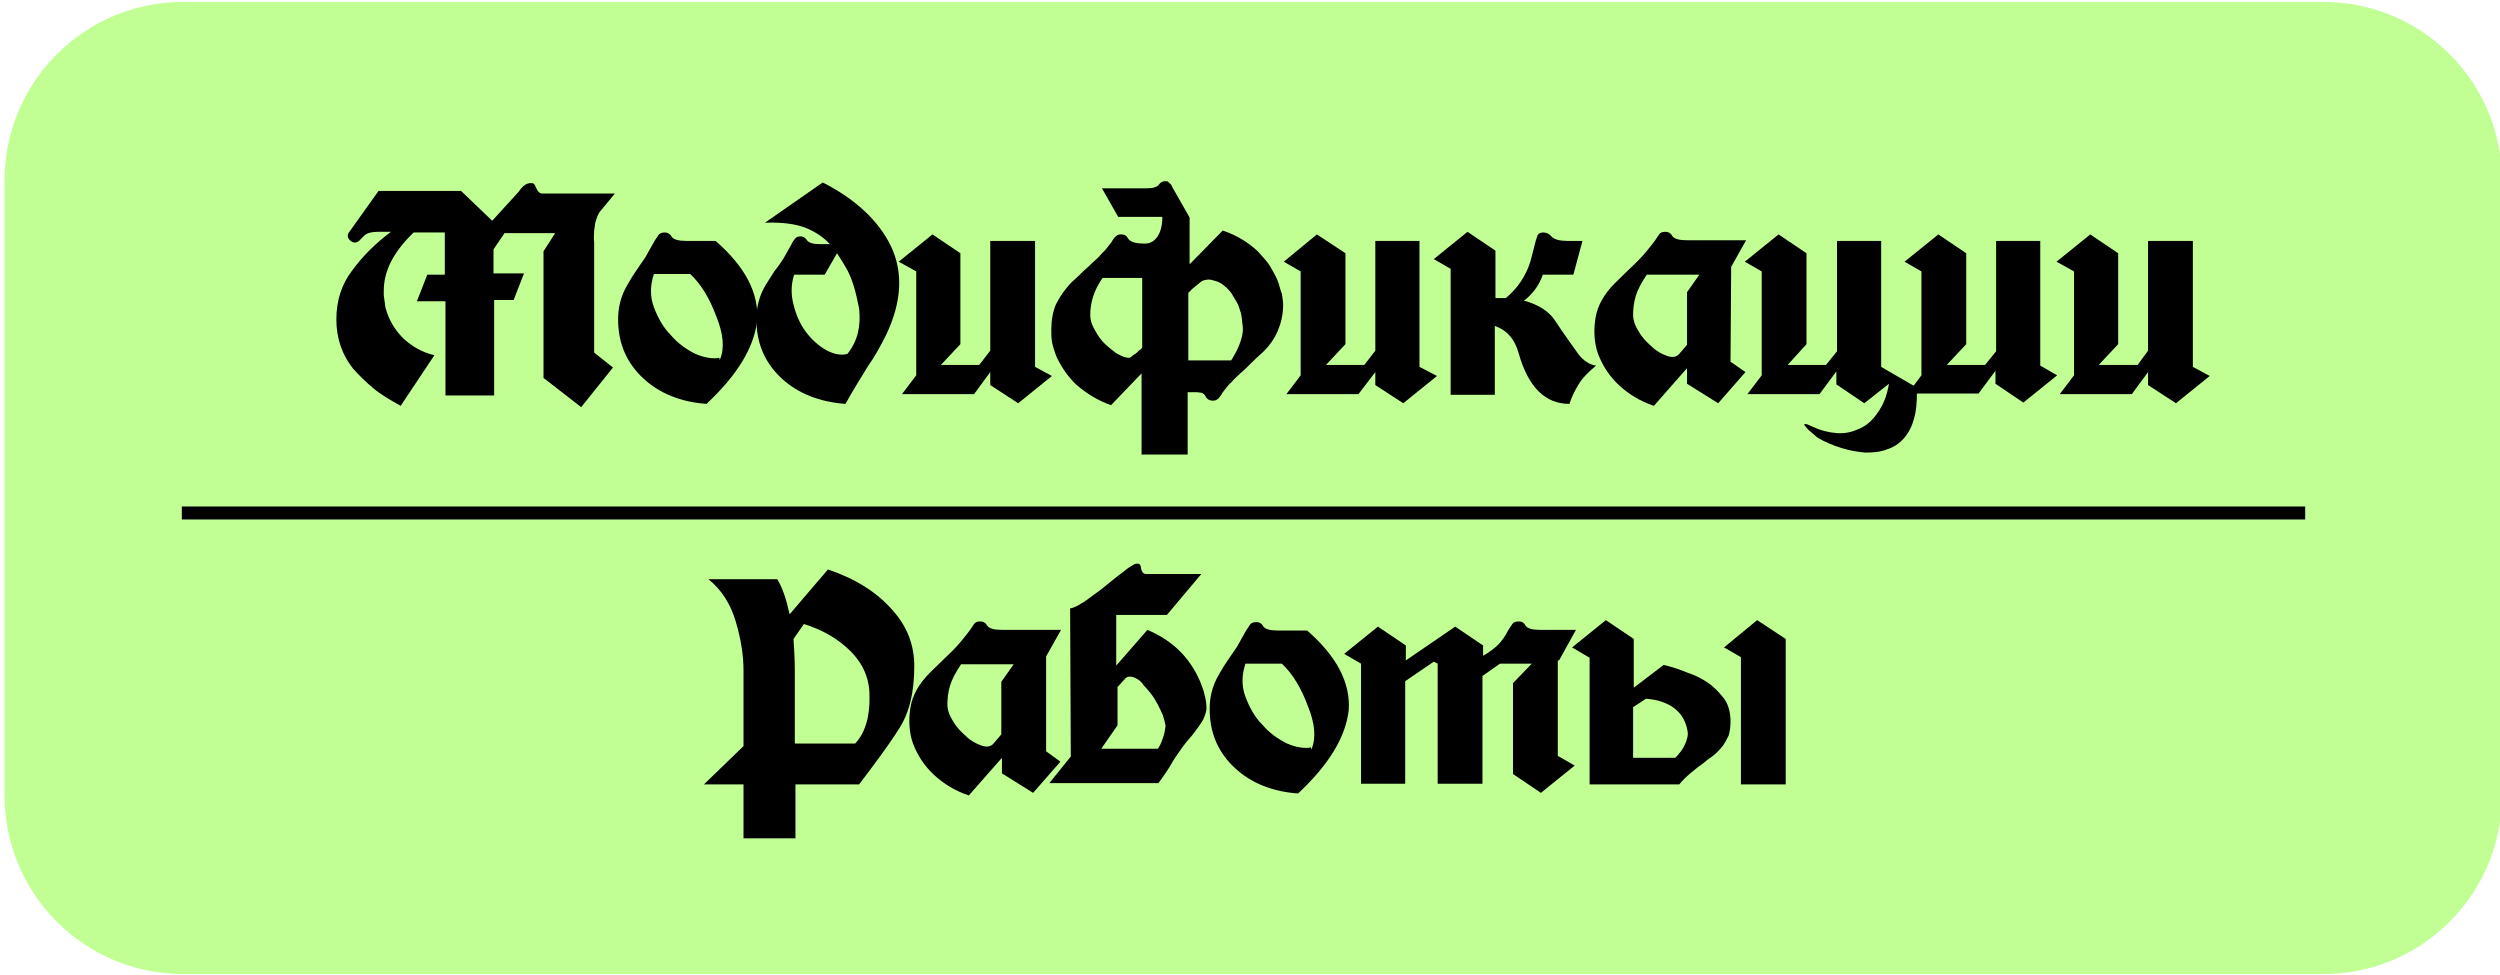
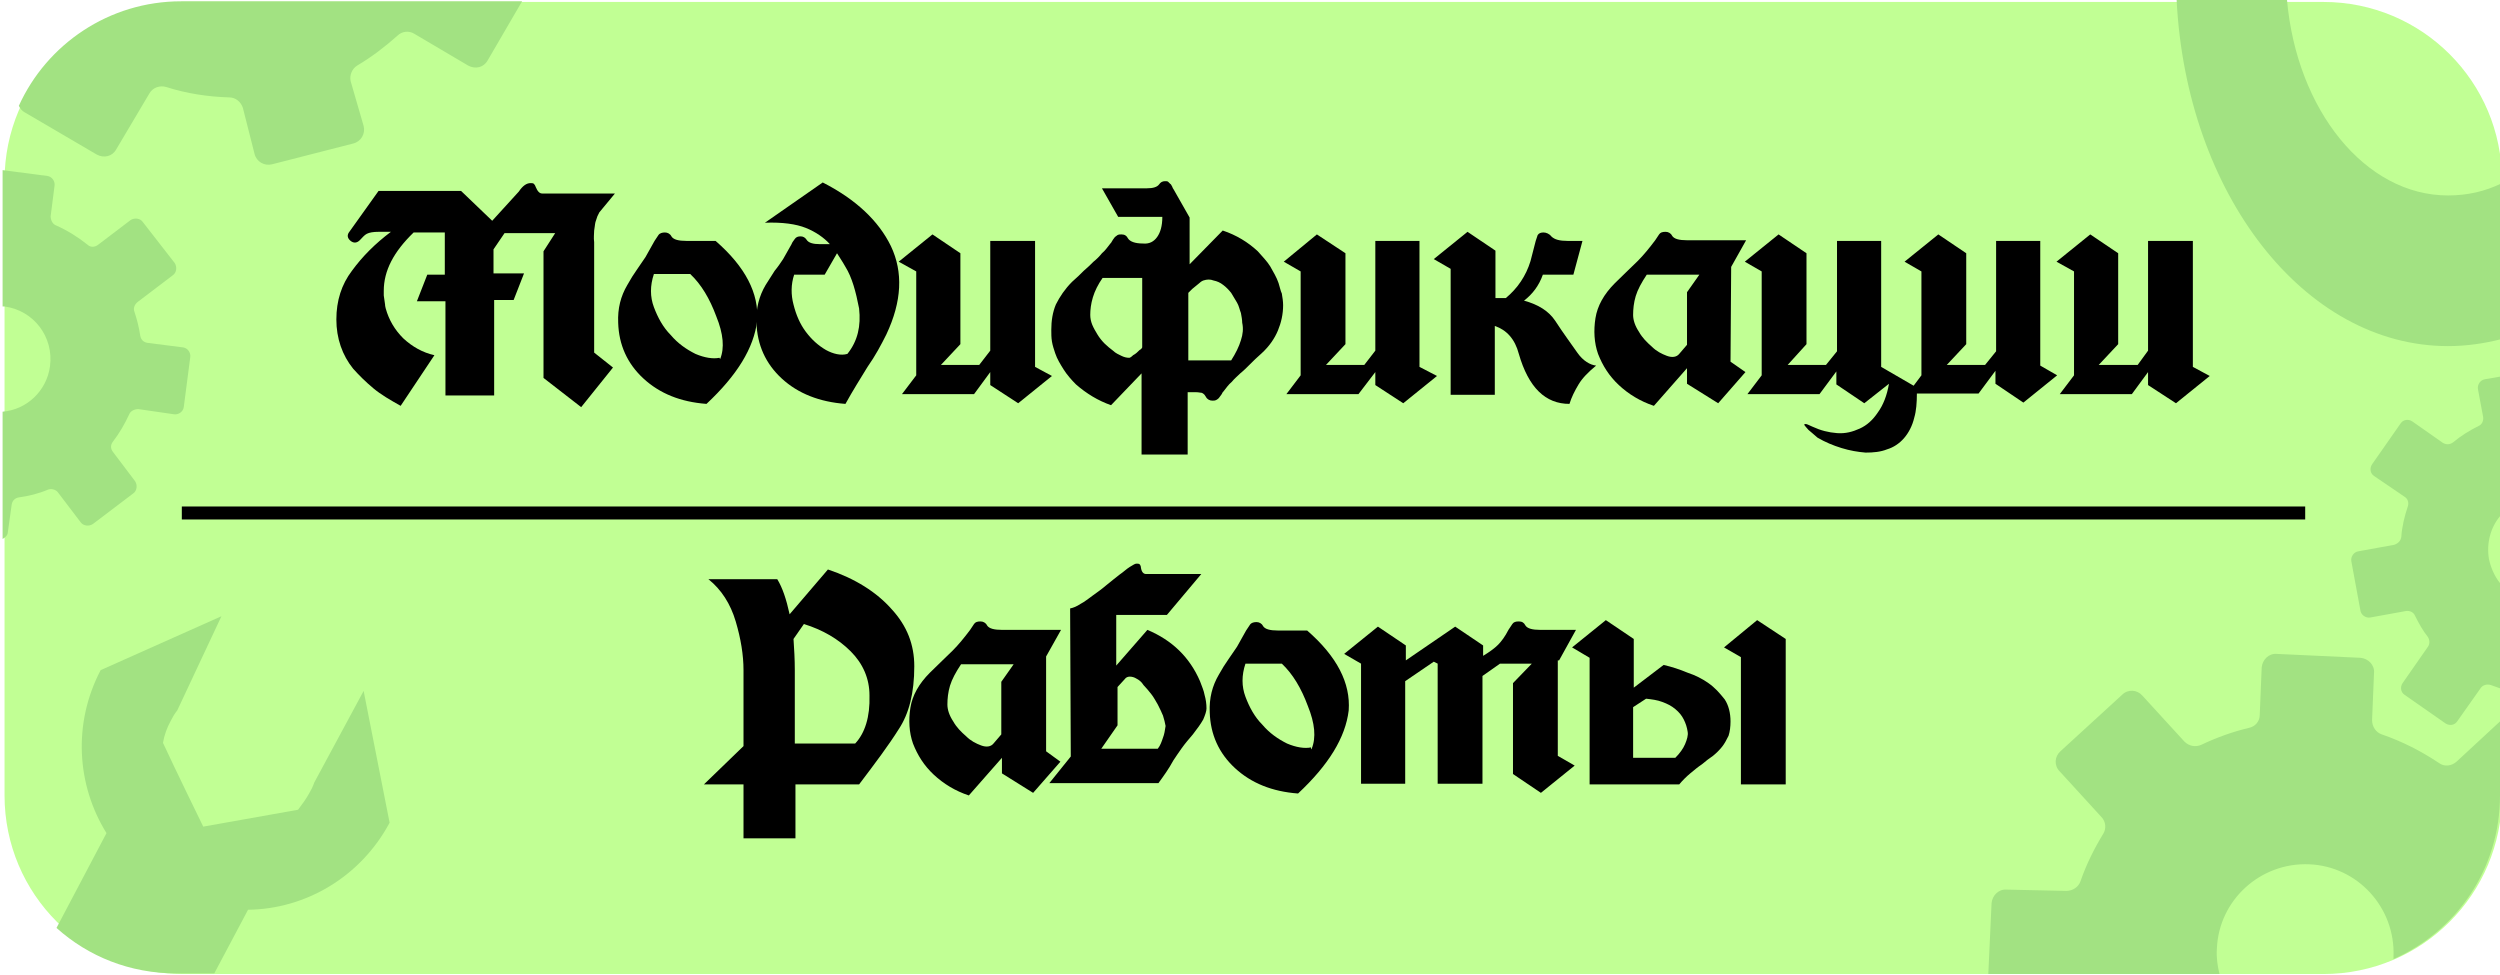
<svg xmlns="http://www.w3.org/2000/svg" version="1.1" id="Слой_1" x="0px" y="0px" viewBox="0 0 385 150" style="enable-background:new 0 0 385 150;" xml:space="preserve">
  <style type="text/css">
	.st0{fill:#C1FF94;}
+ 	.st1{fill:#A2E282;}
</style>
  <g>
    <path class="st0" d="M357.8,150H28.2C13,150,0.7,137.7,0.7,122.5V27.8C0.7,12.6,13,0.3,28.2,0.3h329.6c15.2,0,27.5,12.3,27.5,27.5   v94.7C385.3,137.7,373,150,357.8,150z" />
  </g>
  <g>
-     <path d="M91.5,35.5c0.1-0.5,0.1-0.9,0.2-1.3c0.1-0.3,0.2-0.6,0.3-0.9c0.1-0.2,0.2-0.4,0.3-0.6l2.4-2.9H83.5c-0.4,0-0.7-0.3-1-1   c-0.1-0.3-0.2-0.4-0.3-0.5c-0.1-0.1-0.3-0.1-0.5-0.1c-0.6,0-1.2,0.4-1.8,1.3L75.8,34l-4.8-4.6H58.3l-4.5,6.3   c-0.4,0.5-0.3,1,0.2,1.4c0.5,0.4,1,0.3,1.4-0.1c0.4-0.4,0.7-0.8,1.1-1c0.4-0.2,1-0.3,1.8-0.3h1.9c-2.4,1.8-4.4,3.8-6,6   c-1.6,2.1-2.4,4.6-2.4,7.5c0,2.9,0.9,5.5,2.6,7.6c0.9,1,1.9,2,3.1,3s2.6,1.8,4.2,2.7l5.2-7.8c-1.8-0.4-3.4-1.3-4.8-2.6   c-1.3-1.3-2.2-2.8-2.7-4.6c0-0.1-0.1-0.3-0.1-0.6c0-0.2-0.1-0.5-0.1-0.7c0-0.2-0.1-0.5-0.1-0.7c0-0.2,0-0.5,0-0.7   c0-3.1,1.5-6,4.6-9h4.8l0,6.5h-2.7l-1.6,4.1h4.4v14.5h7.5V46.2h3l1.6-4.1h-4.7v-3.7l1.7-2.5h7.8l-1.8,2.8v19.5l5.8,4.5l4.9-6.1   l-2.9-2.3v-17C91.4,36.6,91.5,36,91.5,35.5z" />
-     <path d="M110.2,37.1h-4.5c-1.2,0-2-0.2-2.3-0.7c-0.2-0.4-0.6-0.6-1-0.6s-0.8,0.1-1,0.4c-0.2,0.3-0.4,0.6-0.6,0.9l0,0l-1.4,2.5   c-0.4,0.6-0.9,1.3-1.3,1.9c-0.5,0.7-1,1.5-1.5,2.4c-1,1.7-1.5,3.6-1.4,5.8c0.1,3.4,1.4,6.3,3.9,8.6c2.5,2.3,5.7,3.6,9.7,3.9   c4.7-4.4,7.3-8.6,7.8-12.8C116.9,45.2,114.8,41.1,110.2,37.1z M110.9,55.3l-0.1,0.1l0-0.3c-1,0.2-2.3,0-3.7-0.6   c-1.4-0.7-2.7-1.6-3.8-2.9c-1.2-1.2-2-2.7-2.6-4.3c-0.6-1.6-0.6-3.3,0-5.1h5.6c1.7,1.6,3,3.8,4,6.5   C111.4,51.4,111.6,53.6,110.9,55.3z" />
-     <path d="M126.7,28.1l-8.9,6.2c2.7-0.1,4.8,0.2,6.3,0.8c1.5,0.6,2.8,1.5,3.7,2.5h-1.5c-1.1,0-1.8-0.2-2.1-0.7   c-0.2-0.3-0.5-0.5-0.9-0.5c-0.4,0-0.7,0.1-0.9,0.4c-0.2,0.3-0.4,0.5-0.5,0.8l-1.3,2.3c-0.4,0.6-0.8,1.2-1.3,1.8   c-0.4,0.6-0.9,1.4-1.4,2.2c-1,1.7-1.5,3.6-1.4,5.8c0.1,3.4,1.4,6.3,3.9,8.6c2.5,2.3,5.8,3.6,9.8,3.9c1.1-2,2.3-3.9,3.4-5.7   c1.2-1.7,2.1-3.4,2.9-5c2.4-5.1,2.6-9.6,0.7-13.6C135.3,34,131.8,30.7,126.7,28.1z M130.5,54.5c-1,0.3-2.2,0-3.3-0.6   c-1.2-0.7-2.2-1.6-3.1-2.8c-0.9-1.2-1.5-2.6-1.9-4.2c-0.4-1.5-0.4-3.1,0.1-4.6h4.7l1.9-3.3c0.3,0.5,0.8,1.2,1.3,2.1   c1,1.6,1.6,3.8,2.1,6.4C132.6,50.2,132.1,52.5,130.5,54.5z" />
+     <path d="M91.5,35.5c0.1-0.5,0.1-0.9,0.2-1.3c0.1-0.3,0.2-0.6,0.3-0.9c0.1-0.2,0.2-0.4,0.3-0.6l2.4-2.9H83.5c-0.4,0-0.7-0.3-1-1   c-0.1-0.3-0.2-0.4-0.3-0.5c-0.1-0.1-0.3-0.1-0.5-0.1c-0.6,0-1.2,0.4-1.8,1.3L75.8,34L71,29.4H58.3l-4.5,6.3c-0.4,0.5-0.3,1,0.2,1.4   s1,0.3,1.4-0.1c0.4-0.4,0.7-0.8,1.1-1c0.4-0.2,1-0.3,1.8-0.3h1.9c-2.4,1.8-4.4,3.8-6,6c-1.6,2.1-2.4,4.6-2.4,7.5s0.9,5.5,2.6,7.6   c0.9,1,1.9,2,3.1,3s2.6,1.8,4.2,2.7l5.2-7.8c-1.8-0.4-3.4-1.3-4.8-2.6c-1.3-1.3-2.2-2.8-2.7-4.6c0-0.1-0.1-0.3-0.1-0.6   c0-0.2-0.1-0.5-0.1-0.7s-0.1-0.5-0.1-0.7s0-0.5,0-0.7c0-3.1,1.5-6,4.6-9h4.8v6.5h-2.7l-1.6,4.1h4.4v14.5h7.5V46.2h3l1.6-4.1H76   v-3.7l1.7-2.5h7.8l-1.8,2.8v19.5l5.8,4.5l4.9-6.1l-2.9-2.3v-17C91.4,36.6,91.5,36,91.5,35.5z" />
+     <path d="M110.2,37.1h-4.5c-1.2,0-2-0.2-2.3-0.7c-0.2-0.4-0.6-0.6-1-0.6s-0.8,0.1-1,0.4c-0.2,0.3-0.4,0.6-0.6,0.9l0,0l-1.4,2.5   c-0.4,0.6-0.9,1.3-1.3,1.9c-0.5,0.7-1,1.5-1.5,2.4c-1,1.7-1.5,3.6-1.4,5.8c0.1,3.4,1.4,6.3,3.9,8.6s5.7,3.6,9.7,3.9   c4.7-4.4,7.3-8.6,7.8-12.8C116.9,45.2,114.8,41.1,110.2,37.1z M110.9,55.3L110.9,55.3l-0.1-0.2c-1,0.2-2.3,0-3.7-0.6   c-1.4-0.7-2.7-1.6-3.8-2.9c-1.2-1.2-2-2.7-2.6-4.3s-0.6-3.3,0-5.1h5.6c1.7,1.6,3,3.8,4,6.5C111.4,51.4,111.6,53.6,110.9,55.3z" />
+     <path d="M126.7,28.1l-8.9,6.2c2.7-0.1,4.8,0.2,6.3,0.8s2.8,1.5,3.7,2.5h-1.5c-1.1,0-1.8-0.2-2.1-0.7c-0.2-0.3-0.5-0.5-0.9-0.5   s-0.7,0.1-0.9,0.4c-0.2,0.3-0.4,0.5-0.5,0.8l-1.3,2.3c-0.4,0.6-0.8,1.2-1.3,1.8c-0.4,0.6-0.9,1.4-1.4,2.2c-1,1.7-1.5,3.6-1.4,5.8   c0.1,3.4,1.4,6.3,3.9,8.6s5.8,3.6,9.8,3.9c1.1-2,2.3-3.9,3.4-5.7c1.2-1.7,2.1-3.4,2.9-5c2.4-5.1,2.6-9.6,0.7-13.6   C135.3,34,131.8,30.7,126.7,28.1z M130.5,54.5c-1,0.3-2.2,0-3.3-0.6c-1.2-0.7-2.2-1.6-3.1-2.8s-1.5-2.6-1.9-4.2   c-0.4-1.5-0.4-3.1,0.1-4.6h4.7l1.9-3.3c0.3,0.5,0.8,1.2,1.3,2.1c1,1.6,1.6,3.8,2.1,6.4C132.6,50.2,132.1,52.5,130.5,54.5z" />
    <polygon points="159.4,37.1 152.5,37.1 152.5,54 150.8,56.2 144.9,56.2 147.9,53 147.9,39 143.6,36.1 138.4,40.3 141.1,41.8    141.1,57.8 138.9,60.7 150,60.7 152.5,57.3 152.5,59.3 156.8,62.1 162,57.9 159.4,56.5  " />
-     <path d="M196.9,43.6c-0.3-0.9-0.8-1.7-1.3-2.6c-0.5-0.8-1.2-1.5-1.9-2.3c-1.5-1.4-3.3-2.5-5.4-3.2l-5.1,5.2l0-7.2l-2.5-4.4   c-0.1-0.1-0.1-0.2-0.2-0.4c-0.1-0.1-0.1-0.3-0.3-0.4c-0.1-0.1-0.2-0.2-0.3-0.3c-0.1-0.1-0.3-0.1-0.5-0.1c-0.4,0-0.7,0.2-0.9,0.5   c-0.3,0.4-0.9,0.6-1.9,0.6h-6.9l2.5,4.4h6.8c0,1.4-0.3,2.4-0.8,3.1c-0.5,0.7-1.2,1.1-2.2,1c-1.2,0-2-0.3-2.3-0.8   c-0.2-0.4-0.5-0.6-1-0.6c-0.2,0-0.4,0-0.6,0.1c-0.1,0.1-0.3,0.2-0.4,0.3c-0.1,0.1-0.2,0.3-0.3,0.4c-0.1,0.2-0.2,0.3-0.3,0.5   l-0.1,0.1c-0.4,0.5-0.8,1.1-1.3,1.5c-0.4,0.5-0.8,0.9-1.3,1.3c-0.4,0.4-0.9,0.9-1.5,1.4c-0.5,0.5-1.1,1.1-1.8,1.7   c-1.1,1.1-1.9,2.3-2.5,3.5c-0.5,1.2-0.7,2.5-0.7,3.9c0,0.6,0,1.2,0.1,1.8c0.1,0.6,0.3,1.2,0.5,1.8c0.3,0.9,0.8,1.7,1.3,2.5   c0.5,0.8,1.2,1.6,1.9,2.3c1.6,1.4,3.4,2.5,5.4,3.2l4.7-4.9l0,12.5h7.1l0-9.6c0.5,0,1,0,1.3,0c0.4,0,0.7,0.1,0.9,0.1   c0.2,0.1,0.3,0.2,0.4,0.3s0.1,0.2,0.2,0.3c0.2,0.4,0.6,0.6,1,0.6c0.2,0,0.4,0,0.6-0.1c0.2-0.1,0.3-0.2,0.4-0.3   c0.1-0.1,0.2-0.3,0.3-0.4c0.1-0.1,0.2-0.3,0.3-0.5l0.1-0.1c0.4-0.5,0.8-1.1,1.3-1.5c0.4-0.5,0.9-0.9,1.3-1.3c0.5-0.4,1-0.9,1.5-1.4   c0.5-0.5,1.1-1.1,1.8-1.7c1.2-1.1,2-2.3,2.5-3.5c0.5-1.2,0.8-2.5,0.8-3.9c0-0.6-0.1-1.2-0.2-1.8C197.2,44.8,197.1,44.2,196.9,43.6z    M175.5,53.9c-0.3,0.3-0.6,0.6-1,0.8c-0.3,0.3-0.5,0.4-0.6,0.4c-0.4,0-0.8-0.1-1.2-0.3c-0.4-0.2-0.9-0.4-1.3-0.8   c-0.4-0.3-0.9-0.7-1.3-1.1c-0.4-0.4-0.8-0.9-1.1-1.4c-0.3-0.5-0.6-1-0.8-1.5c-0.2-0.5-0.3-1-0.3-1.5c0-0.8,0.1-1.7,0.4-2.7   c0.3-1,0.8-2,1.5-3h6.1l0,10.7C175.8,53.7,175.7,53.8,175.5,53.9z M191.1,52.4c-0.3,1-0.8,2-1.5,3.1h-6.6l0-10.4   c0.2-0.2,0.4-0.4,0.6-0.6c0.4-0.3,0.7-0.6,1.1-0.9c0.3-0.3,0.6-0.4,0.6-0.4c0.6-0.2,1.1-0.2,1.6,0c0.5,0.1,1,0.3,1.5,0.7   c0.4,0.3,0.8,0.7,1.2,1.2c0.3,0.5,0.6,1,0.9,1.5c0.3,0.5,0.4,1.1,0.6,1.6c0.1,0.5,0.2,1.1,0.2,1.5   C191.5,50.6,191.4,51.5,191.1,52.4z" />
+     <path d="M196.9,43.6c-0.3-0.9-0.8-1.7-1.3-2.6c-0.5-0.8-1.2-1.5-1.9-2.3c-1.5-1.4-3.3-2.5-5.4-3.2l-5.1,5.2v-7.2l-2.5-4.4   c-0.1-0.1-0.1-0.2-0.2-0.4c-0.1-0.1-0.1-0.3-0.3-0.4c-0.1-0.1-0.2-0.2-0.3-0.3c-0.1-0.1-0.3-0.1-0.5-0.1c-0.4,0-0.7,0.2-0.9,0.5   c-0.3,0.4-0.9,0.6-1.9,0.6h-6.9l2.5,4.4h6.8c0,1.4-0.3,2.4-0.8,3.1c-0.5,0.7-1.2,1.1-2.2,1c-1.2,0-2-0.3-2.3-0.8   c-0.2-0.4-0.5-0.6-1-0.6c-0.2,0-0.4,0-0.6,0.1c-0.1,0.1-0.3,0.2-0.4,0.3c-0.1,0.1-0.2,0.3-0.3,0.4c-0.1,0.2-0.2,0.3-0.3,0.5   l-0.1,0.1c-0.4,0.5-0.8,1.1-1.3,1.5c-0.4,0.5-0.8,0.9-1.3,1.3c-0.4,0.4-0.9,0.9-1.5,1.4c-0.5,0.5-1.1,1.1-1.8,1.7   c-1.1,1.1-1.9,2.3-2.5,3.5c-0.5,1.2-0.7,2.5-0.7,3.9c0,0.6,0,1.2,0.1,1.8s0.3,1.2,0.5,1.8c0.3,0.9,0.8,1.7,1.3,2.5s1.2,1.6,1.9,2.3   c1.6,1.4,3.4,2.5,5.4,3.2l4.7-4.9V70h7.1v-9.6c0.5,0,1,0,1.3,0c0.4,0,0.7,0.1,0.9,0.1c0.2,0.1,0.3,0.2,0.4,0.3s0.1,0.2,0.2,0.3   c0.2,0.4,0.6,0.6,1,0.6c0.2,0,0.4,0,0.6-0.1c0.2-0.1,0.3-0.2,0.4-0.3c0.1-0.1,0.2-0.3,0.3-0.4c0.1-0.1,0.2-0.3,0.3-0.5l0.1-0.1   c0.4-0.5,0.8-1.1,1.3-1.5c0.4-0.5,0.9-0.9,1.3-1.3c0.5-0.4,1-0.9,1.5-1.4s1.1-1.1,1.8-1.7c1.2-1.1,2-2.3,2.5-3.5s0.8-2.5,0.8-3.9   c0-0.6-0.1-1.2-0.2-1.8C197.2,44.8,197.1,44.2,196.9,43.6z M175.5,53.9c-0.3,0.3-0.6,0.6-1,0.8c-0.3,0.3-0.5,0.4-0.6,0.4   c-0.4,0-0.8-0.1-1.2-0.3s-0.9-0.4-1.3-0.8c-0.4-0.3-0.9-0.7-1.3-1.1c-0.4-0.4-0.8-0.9-1.1-1.4s-0.6-1-0.8-1.5s-0.3-1-0.3-1.5   c0-0.8,0.1-1.7,0.4-2.7c0.3-1,0.8-2,1.5-3h6.1v10.7C175.8,53.7,175.7,53.8,175.5,53.9z M191.1,52.4c-0.3,1-0.8,2-1.5,3.1H183V45.1   c0.2-0.2,0.4-0.4,0.6-0.6c0.4-0.3,0.7-0.6,1.1-0.9c0.3-0.3,0.6-0.4,0.6-0.4c0.6-0.2,1.1-0.2,1.6,0c0.5,0.1,1,0.3,1.5,0.7   c0.4,0.3,0.8,0.7,1.2,1.2c0.3,0.5,0.6,1,0.9,1.5c0.3,0.5,0.4,1.1,0.6,1.6c0.1,0.5,0.2,1.1,0.2,1.5   C191.5,50.6,191.4,51.5,191.1,52.4z" />
    <polygon points="218.6,37.1 211.8,37.1 211.8,54 210.1,56.2 204.2,56.2 207.2,53 207.2,39 202.8,36.1 197.7,40.3 200.3,41.8    200.3,57.8 198.1,60.7 209.2,60.7 211.8,57.3 211.8,59.3 216.1,62.1 221.3,57.9 218.6,56.5  " />
-     <path d="M242.9,54.3c-0.9-1.3-2.1-2.9-3.4-4.9c-1-1.5-2.6-2.5-4.8-3.1c1.3-1,2.3-2.3,2.9-4h4.7l1.4-5.2h-2.3c-1.2,0-2-0.2-2.5-0.7   c-0.3-0.4-0.8-0.6-1.2-0.6c-0.4,0-0.7,0.1-0.9,0.4c-0.1,0.3-0.2,0.6-0.3,0.9l-0.8,3.1c-0.7,2.3-2,4.2-3.8,5.7c-0.3,0-0.9,0-1.6,0   v-7.3l-4.3-2.9l-5.2,4.2l2.6,1.5v19.4h6.8V50.2c1.8,0.6,3.1,2,3.7,4.3c1.5,5.2,4.1,7.7,7.8,7.7c0.3-1,0.8-2,1.4-3   c0.6-1,1.5-1.9,2.7-2.9C244.9,56.2,243.8,55.6,242.9,54.3z" />
-     <path d="M266.6,41.1l2.3-4.1h-9.1c-1.2,0-2-0.2-2.3-0.7c-0.2-0.4-0.6-0.6-1-0.6c-0.5,0-0.8,0.1-1,0.4c-0.2,0.3-0.4,0.6-0.6,0.9   c-0.9,1.2-1.8,2.3-2.7,3.2c-0.9,0.9-2.1,2-3.5,3.4c-1.7,1.7-2.7,3.5-3,5.4c-0.3,1.9-0.2,3.8,0.4,5.5c0.7,1.8,1.7,3.4,3.2,4.8   c1.5,1.4,3.3,2.5,5.4,3.2l5.1-5.8v2.4l4.8,3l4.2-4.8l-2.3-1.6L266.6,41.1z M259.8,45l0,8.1l-1.2,1.4c-0.4,0.5-1.1,0.6-1.9,0.3   c-0.8-0.3-1.6-0.7-2.3-1.4c-0.8-0.7-1.5-1.4-2-2.3c-0.6-0.9-0.9-1.8-0.9-2.6c0-0.9,0.1-1.9,0.4-2.9c0.3-1,0.9-2.1,1.7-3.3h8.1   L259.8,45z" />
-     <path d="M314.2,37.1h-6.8v17l-1.7,2.1h-5.9l3-3.2V39l-4.3-2.9l-5.2,4.2l2.6,1.5v16l-1.2,1.6l-5-2.9V37.1h-6.8v17l-1.7,2.1h-5.9   l2.9-3.2V39l-4.3-2.9l-5.2,4.2l2.6,1.5v16l-2.2,2.9h11.1l2.6-3.5v2l4.3,2.9l3.8-3c-0.3,1.8-0.9,3.3-1.7,4.4c-0.8,1.2-1.7,2-2.8,2.5   c-1.1,0.5-2.2,0.8-3.5,0.7c-1.3-0.1-2.5-0.4-3.8-1c-0.5-0.2-0.8-0.4-1-0.4c-0.2,0-0.3,0-0.2,0.2c0.1,0.1,0.3,0.4,0.6,0.7   c0.4,0.3,0.9,0.8,1.4,1.2c1.2,0.7,2.4,1.2,3.7,1.6c1.3,0.4,2.5,0.6,3.7,0.7c1.2,0,2.3-0.1,3.3-0.5c1-0.3,1.9-0.9,2.6-1.7   c0.7-0.8,1.3-1.9,1.6-3.2c0.3-1,0.4-2.3,0.4-3.7h9.5l2.6-3.5v2l4.3,2.9l5.2-4.2l-2.6-1.5V37.1z" />
+     <path d="M242.9,54.3c-0.9-1.3-2.1-2.9-3.4-4.9c-1-1.5-2.6-2.5-4.8-3.1c1.3-1,2.3-2.3,2.9-4h4.7l1.4-5.2h-2.3c-1.2,0-2-0.2-2.5-0.7   c-0.3-0.4-0.8-0.6-1.2-0.6s-0.7,0.1-0.9,0.4c-0.1,0.3-0.2,0.6-0.3,0.9l-0.8,3.1c-0.7,2.3-2,4.2-3.8,5.7c-0.3,0-0.9,0-1.6,0v-7.3   l-4.3-2.9l-5.2,4.2l2.6,1.5v19.4h6.8V50.2c1.8,0.6,3.1,2,3.7,4.3c1.5,5.2,4.1,7.7,7.8,7.7c0.3-1,0.8-2,1.4-3c0.6-1,1.5-1.9,2.7-2.9   C244.9,56.2,243.8,55.6,242.9,54.3z" />
+     <path d="M266.6,41.1l2.3-4.1h-9.1c-1.2,0-2-0.2-2.3-0.7c-0.2-0.4-0.6-0.6-1-0.6c-0.5,0-0.8,0.1-1,0.4c-0.2,0.3-0.4,0.6-0.6,0.9   c-0.9,1.2-1.8,2.3-2.7,3.2s-2.1,2-3.5,3.4c-1.7,1.7-2.7,3.5-3,5.4s-0.2,3.8,0.4,5.5c0.7,1.8,1.7,3.4,3.2,4.8   c1.5,1.4,3.3,2.5,5.4,3.2l5.1-5.8v2.4l4.8,3l4.2-4.8l-2.3-1.6L266.6,41.1z M259.8,45v8.1l-1.2,1.4c-0.4,0.5-1.1,0.6-1.9,0.3   c-0.8-0.3-1.6-0.7-2.3-1.4c-0.8-0.7-1.5-1.4-2-2.3c-0.6-0.9-0.9-1.8-0.9-2.6c0-0.9,0.1-1.9,0.4-2.9c0.3-1,0.9-2.1,1.7-3.3h8.1   L259.8,45z" />
+     <path d="M314.2,37.1h-6.8v17l-1.7,2.1h-5.9l3-3.2V39l-4.3-2.9l-5.2,4.2l2.6,1.5v16l-1.2,1.6l-5-2.9V37.1h-6.8v17l-1.7,2.1h-5.9   l2.9-3.2V39l-4.3-2.9l-5.2,4.2l2.6,1.5v16l-2.2,2.9h11.1l2.6-3.5v2l4.3,2.9l3.8-3c-0.3,1.8-0.9,3.3-1.7,4.4c-0.8,1.2-1.7,2-2.8,2.5   c-1.1,0.5-2.2,0.8-3.5,0.7c-1.3-0.1-2.5-0.4-3.8-1c-0.5-0.2-0.8-0.4-1-0.4s-0.3,0-0.2,0.2c0.1,0.1,0.3,0.4,0.6,0.7   c0.4,0.3,0.9,0.8,1.4,1.2c1.2,0.7,2.4,1.2,3.7,1.6c1.3,0.4,2.5,0.6,3.7,0.7c1.2,0,2.3-0.1,3.3-0.5c1-0.3,1.9-0.9,2.6-1.7   c0.7-0.8,1.3-1.9,1.6-3.2c0.3-1,0.4-2.3,0.4-3.7h9.5l2.6-3.5v2l4.3,2.9l5.2-4.2l-2.6-1.5V37.1z" />
    <polygon points="337.7,56.5 337.7,37.1 330.8,37.1 330.8,54 329.2,56.2 323.2,56.2 326.2,53 326.2,39 321.9,36.1 316.7,40.3    319.4,41.8 319.4,57.8 317.2,60.7 328.3,60.7 330.8,57.3 330.8,59.3 335.1,62.1 340.3,57.9  " />
  </g>
  <g>
    <path d="M137.3,93.8c-2.3-2.6-5.6-4.7-9.8-6.1l-5.9,6.9c-0.5-2.3-1.1-4.1-1.9-5.4h-10.6c2,1.6,3.4,3.8,4.2,6.5s1.2,5.2,1.2,7.5   v11.7l-6.1,5.9h6.1v8.3h8v-8.3h9.8c2.5-3.3,4.6-6.1,6.1-8.5c1.6-2.4,2.4-5.6,2.4-9.7C140.8,99.3,139.7,96.4,137.3,93.8z    M131.7,114.5h-9.3v-11.3c0-1.7-0.1-3.3-0.2-4.8l1.6-2.3c2.9,0.9,5.3,2.3,7.2,4.2c1.9,1.9,2.9,4.2,2.9,6.8   C134,110.4,133.2,112.9,131.7,114.5z" />
-     <path d="M161.1,115.7l0-14.6l2.3-4.1h-9.1c-1.2,0-2-0.2-2.3-0.7c-0.2-0.4-0.6-0.6-1-0.6c-0.5,0-0.8,0.1-1,0.4   c-0.2,0.3-0.4,0.6-0.6,0.9c-0.9,1.2-1.8,2.3-2.7,3.2c-0.9,0.9-2.1,2-3.5,3.4c-1.7,1.7-2.7,3.5-3,5.4c-0.3,1.9-0.2,3.8,0.4,5.5   c0.7,1.8,1.7,3.4,3.2,4.8c1.5,1.4,3.3,2.5,5.4,3.2l5.1-5.8v2.4l4.8,3l4.2-4.8L161.1,115.7z M154.2,105l0,8.1l-1.2,1.4   c-0.4,0.5-1.1,0.6-1.9,0.3c-0.8-0.3-1.6-0.7-2.3-1.4c-0.8-0.7-1.5-1.4-2-2.3c-0.6-0.9-0.9-1.8-0.9-2.6c0-0.9,0.1-1.9,0.4-2.9   c0.3-1,0.9-2.1,1.7-3.3h8.1L154.2,105z" />
-     <path d="M184.8,104.9c-1.6-3.7-4.3-6.3-8.1-7.9l-4.8,5.5v-7.8h7.8l5.3-6.3h-8.5c-0.4,0-0.7-0.3-0.8-1c0-0.2-0.1-0.4-0.2-0.5   c-0.1-0.1-0.3-0.1-0.5-0.1c-0.2,0-0.5,0.2-1,0.5c-0.5,0.3-1,0.8-1.6,1.2c-0.6,0.5-1.3,1-2,1.6c-0.7,0.6-1.4,1.1-2.1,1.6   c-0.7,0.5-1.3,1-1.9,1.3c-0.6,0.4-1.1,0.6-1.6,0.7l0.1,22.8l-3.3,4.1h16.8c0.8-1.1,1.6-2.2,2.3-3.5c0.4-0.6,0.8-1.2,1.3-1.9   c0.5-0.7,1.1-1.4,1.7-2.1c0.7-0.9,1.2-1.6,1.6-2.3c0.3-0.7,0.5-1.3,0.5-1.7c0-0.7-0.1-1.4-0.3-2.1   C185.4,106.4,185.1,105.7,184.8,104.9z M179.1,113.6c-0.2,0.6-0.4,1.2-0.8,1.7h-8.7l2.5-3.6l0-5.9l1.1-1.2c0.2-0.3,0.5-0.4,0.8-0.4   c0.3,0,0.7,0.1,1,0.3c0.4,0.2,0.8,0.5,1.1,1c0.4,0.4,0.8,0.9,1.2,1.4c0.4,0.5,0.7,1.1,1,1.6c0.3,0.6,0.6,1.2,0.8,1.7   c0.2,0.6,0.3,1.1,0.4,1.6C179.4,112.5,179.3,113.1,179.1,113.6z" />
-     <path d="M201.3,97.1h-4.5c-1.2,0-2-0.2-2.3-0.7c-0.2-0.4-0.6-0.6-1-0.6s-0.8,0.1-1,0.4c-0.2,0.3-0.4,0.6-0.6,0.9l0,0l-1.4,2.5   c-0.4,0.6-0.9,1.3-1.3,1.9c-0.5,0.7-1,1.5-1.5,2.4c-1,1.7-1.5,3.6-1.4,5.8c0.1,3.4,1.4,6.3,3.9,8.6c2.5,2.3,5.7,3.6,9.7,3.9   c4.7-4.4,7.3-8.6,7.8-12.8C208,105.2,205.9,101.1,201.3,97.1z M202,115.3l-0.1,0.1l0-0.3c-1,0.2-2.3,0-3.7-0.6   c-1.4-0.7-2.7-1.6-3.8-2.9c-1.2-1.2-2-2.7-2.6-4.3c-0.6-1.6-0.6-3.3,0-5.1h5.6c1.7,1.6,3,3.8,4,6.5   C202.5,111.4,202.7,113.6,202,115.3z" />
-     <path d="M240.1,101.7l2.6-4.7h-5.5c-1.2,0-2-0.2-2.3-0.7c-0.2-0.4-0.5-0.6-1-0.6s-0.8,0.1-1,0.4c-0.2,0.3-0.4,0.6-0.6,0.9   c-0.5,1-1.1,1.8-1.6,2.3c-0.5,0.5-1.3,1.1-2.3,1.7v-1.6l-4.3-2.9l-7.6,5.2v-2.3l-4.3-2.9l-5.2,4.2l2.6,1.5v18.5h6.8v-15.8l4.4-3   l0.6,0.3v18.5h6.9v-16.6l2.7-1.9h4.9l-2.9,3v14l4.3,2.9l5.2-4.2l-2.6-1.5V101.7z" />
+     <path d="M161.1,115.7v-14.6l2.3-4.1h-9.1c-1.2,0-2-0.2-2.3-0.7c-0.2-0.4-0.6-0.6-1-0.6c-0.5,0-0.8,0.1-1,0.4s-0.4,0.6-0.6,0.9   c-0.9,1.2-1.8,2.3-2.7,3.2c-0.9,0.9-2.1,2-3.5,3.4c-1.7,1.7-2.7,3.5-3,5.4s-0.2,3.8,0.4,5.5c0.7,1.8,1.7,3.4,3.2,4.8   s3.3,2.5,5.4,3.2l5.1-5.8v2.4l4.8,3l4.2-4.8L161.1,115.7z M154.2,105v8.1l-1.2,1.4c-0.4,0.5-1.1,0.6-1.9,0.3   c-0.8-0.3-1.6-0.7-2.3-1.4c-0.8-0.7-1.5-1.4-2-2.3c-0.6-0.9-0.9-1.8-0.9-2.6c0-0.9,0.1-1.9,0.4-2.9c0.3-1,0.9-2.1,1.7-3.3h8.1   L154.2,105z" />
+     <path d="M184.8,104.9c-1.6-3.7-4.3-6.3-8.1-7.9l-4.8,5.5v-7.8h7.8l5.3-6.3h-8.5c-0.4,0-0.7-0.3-0.8-1c0-0.2-0.1-0.4-0.2-0.5   c-0.1-0.1-0.3-0.1-0.5-0.1s-0.5,0.2-1,0.5s-1,0.8-1.6,1.2c-0.6,0.5-1.3,1-2,1.6s-1.4,1.1-2.1,1.6c-0.7,0.5-1.3,1-1.9,1.3   c-0.6,0.4-1.1,0.6-1.6,0.7l0.1,22.8l-3.3,4.1h16.8c0.8-1.1,1.6-2.2,2.3-3.5c0.4-0.6,0.8-1.2,1.3-1.9c0.5-0.7,1.1-1.4,1.7-2.1   c0.7-0.9,1.2-1.6,1.6-2.3c0.3-0.7,0.5-1.3,0.5-1.7c0-0.7-0.1-1.4-0.3-2.1C185.4,106.4,185.1,105.7,184.8,104.9z M179.1,113.6   c-0.2,0.6-0.4,1.2-0.8,1.7h-8.7l2.5-3.6v-5.9l1.1-1.2c0.2-0.3,0.5-0.4,0.8-0.4s0.7,0.1,1,0.3c0.4,0.2,0.8,0.5,1.1,1   c0.4,0.4,0.8,0.9,1.2,1.4s0.7,1.1,1,1.6c0.3,0.6,0.6,1.2,0.8,1.7c0.2,0.6,0.3,1.1,0.4,1.6C179.4,112.5,179.3,113.1,179.1,113.6z" />
+     <path d="M201.3,97.1h-4.5c-1.2,0-2-0.2-2.3-0.7c-0.2-0.4-0.6-0.6-1-0.6s-0.8,0.1-1,0.4s-0.4,0.6-0.6,0.9l0,0l-1.4,2.5   c-0.4,0.6-0.9,1.3-1.3,1.9c-0.5,0.7-1,1.5-1.5,2.4c-1,1.7-1.5,3.6-1.4,5.8c0.1,3.4,1.4,6.3,3.9,8.6c2.5,2.3,5.7,3.6,9.7,3.9   c4.7-4.4,7.3-8.6,7.8-12.8C208,105.2,205.9,101.1,201.3,97.1z M202,115.3l-0.1,0.1v-0.3c-1,0.2-2.3,0-3.7-0.6   c-1.4-0.7-2.7-1.6-3.8-2.9c-1.2-1.2-2-2.7-2.6-4.3c-0.6-1.6-0.6-3.3,0-5.1h5.6c1.7,1.6,3,3.8,4,6.5   C202.5,111.4,202.7,113.6,202,115.3z" />
+     <path d="M240.1,101.7l2.6-4.7h-5.5c-1.2,0-2-0.2-2.3-0.7c-0.2-0.4-0.5-0.6-1-0.6s-0.8,0.1-1,0.4s-0.4,0.6-0.6,0.9   c-0.5,1-1.1,1.8-1.6,2.3s-1.3,1.1-2.3,1.7v-1.6l-4.3-2.9l-7.6,5.2v-2.3l-4.3-2.9l-5.2,4.2l2.6,1.5v18.5h6.8v-15.8l4.4-3l0.6,0.3   v18.5h6.9v-16.6l2.7-1.9h4.9l-2.9,3v14l4.3,2.9l5.2-4.2l-2.6-1.5v-14.7H240.1z" />
    <polygon points="270.6,95.5 265.5,99.7 268.1,101.2 268.1,120.8 275,120.8 275,98.4  " />
-     <path d="M263.1,105.2c-1-0.7-2-1.2-3.2-1.6c-1.2-0.5-2.4-0.9-3.7-1.2l-4.6,3.5l0-7.5l-4.3-2.9l-5.2,4.2l2.7,1.6v19.5l13.8,0   c0.5-0.6,1.1-1.2,1.7-1.7c0.6-0.5,1.2-1,1.8-1.4c0.6-0.5,1.1-0.9,1.7-1.3c0.5-0.4,1-0.9,1.4-1.4c0.4-0.5,0.7-1.1,1-1.7   c0.2-0.6,0.3-1.4,0.3-2.2c0-1.3-0.3-2.5-0.9-3.4C264.8,106.7,264.1,105.9,263.1,105.2z M259.5,114.6c-0.3,0.7-0.8,1.4-1.5,2.1h-6.5   v-7.8l2-1.3c0.9,0.1,1.7,0.2,2.5,0.5c0.8,0.3,1.4,0.6,2,1.1c0.6,0.5,1,1,1.3,1.6c0.3,0.6,0.5,1.2,0.6,1.9   C260,113.2,259.8,113.9,259.5,114.6z" />
+     <path d="M263.1,105.2c-1-0.7-2-1.2-3.2-1.6c-1.2-0.5-2.4-0.9-3.7-1.2l-4.6,3.5v-7.5l-4.3-2.9l-5.2,4.2l2.7,1.6v19.5h13.8   c0.5-0.6,1.1-1.2,1.7-1.7s1.2-1,1.8-1.4c0.6-0.5,1.1-0.9,1.7-1.3c0.5-0.4,1-0.9,1.4-1.4s0.7-1.1,1-1.7c0.2-0.6,0.3-1.4,0.3-2.2   c0-1.3-0.3-2.5-0.9-3.4C264.8,106.7,264.1,105.9,263.1,105.2z M259.5,114.6c-0.3,0.7-0.8,1.4-1.5,2.1h-6.5v-7.8l2-1.3   c0.9,0.1,1.7,0.2,2.5,0.5c0.8,0.3,1.4,0.6,2,1.1s1,1,1.3,1.6s0.5,1.2,0.6,1.9C260,113.2,259.8,113.9,259.5,114.6z" />
  </g>
  <rect x="28" y="78" width="327" height="2" />
+   <path class="st1" d="M381.6,59.9l0.8,4.3c0.1,0.6-0.2,1.2-0.7,1.4c-1.4,0.7-2.7,1.5-3.9,2.5c-0.5,0.4-1.1,0.4-1.6,0.1l-4.7-3.3  c-0.6-0.4-1.4-0.3-1.8,0.3l-4.4,6.3c-0.4,0.6-0.3,1.4,0.3,1.8l4.7,3.2c0.5,0.3,0.7,0.9,0.5,1.5c-0.5,1.5-0.9,3.1-1,4.7  c-0.1,0.6-0.5,1-1.1,1.2l-5.5,1c-0.7,0.1-1.2,0.8-1.1,1.5l1.4,7.6c0.1,0.7,0.8,1.2,1.5,1.1l5.5-1c0.6-0.1,1.2,0.2,1.4,0.7  c0.6,1.2,1.2,2.3,2,3.3c0.3,0.5,0.3,1.1,0,1.5l-3.9,5.6c-0.4,0.6-0.3,1.4,0.3,1.8l6.3,4.4c0.6,0.4,1.4,0.3,1.8-0.3l3.6-5.1  c0.3-0.5,1-0.7,1.6-0.5c0.5,0.2,0.9,0.3,1.4,0.5V89.8c-0.8-1-1.4-2.3-1.7-3.7c-0.4-2.4,0.2-4.8,1.7-6.6V58l-2.3,0.4  C382,58.5,381.5,59.2,381.6,59.9z" />
+   <g>
+     <path class="st1" d="M385,122.5v-11.4l-6.7,6.2c-0.8,0.7-1.9,0.8-2.7,0.2c-2.7-1.8-5.6-3.3-8.8-4.4c-0.9-0.3-1.5-1.2-1.5-2.2   l0.3-7.3c0.1-1.2-0.9-2.2-2.1-2.3l-12.9-0.6c-1.2-0.1-2.2,0.9-2.3,2.1l-0.3,7.3c0,1-0.7,1.8-1.7,2c-2.5,0.6-5,1.5-7.3,2.6   c-0.9,0.4-1.9,0.2-2.6-0.5l-6.5-7.1c-0.8-0.9-2.2-1-3.1-0.1l-9.5,8.7c-0.9,0.8-1,2.2-0.1,3.1l6.4,7c0.7,0.7,0.8,1.8,0.3,2.6   c-1.4,2.3-2.6,4.7-3.5,7.3c-0.3,0.9-1.2,1.5-2.2,1.5L309,137c-1.2-0.1-2.2,0.9-2.3,2.1l-0.5,10.9h35.6c-0.3-1.2-0.5-2.6-0.4-3.9   c0.3-7.5,6.7-13.3,14.2-13c7.5,0.3,13.3,6.7,13,14.2c0,0.1,0,0.3,0,0.4C378.3,143.4,385,133.8,385,122.5z" />
+   </g>
+   <g>
+     <path class="st1" d="M2.9,16.3c0.2,0.4,0.5,0.8,0.9,1l11.1,6.5c1.1,0.6,2.4,0.3,3-0.8l5.1-8.6c0.5-0.9,1.6-1.3,2.6-1   c3.1,1,6.4,1.5,9.7,1.6c1,0,1.8,0.7,2.1,1.6l1.8,7.1c0.3,1.2,1.5,1.9,2.7,1.6l12.5-3.2c1.2-0.3,1.9-1.5,1.6-2.7L54,12.5   c-0.2-0.9,0.2-1.9,1-2.4c2.2-1.3,4.3-2.9,6.2-4.6c0.7-0.7,1.8-0.8,2.6-0.3l8.3,4.9c1.1,0.6,2.4,0.3,3-0.8l5.3-9.1H27.9   C16.8,0.2,7.2,6.8,2.9,16.3z" />
+   </g>
+   <path class="st1" d="M0.4,47.2c0.1,0,0.2,0,0.3,0c4.5,0.6,7.6,4.7,7,9.2c-0.5,3.8-3.6,6.7-7.3,7V83c0.4-0.2,0.8-0.6,0.8-1l0.6-4.3  c0.1-0.6,0.5-1,1.1-1.1c1.5-0.2,3.1-0.6,4.5-1.2c0.5-0.2,1.2,0,1.5,0.4l3.5,4.6c0.4,0.6,1.3,0.7,1.9,0.3l6.2-4.7  c0.6-0.4,0.7-1.3,0.3-1.9l-3.4-4.5c-0.4-0.5-0.4-1.1,0-1.6c1-1.3,1.8-2.7,2.5-4.2c0.2-0.5,0.8-0.8,1.4-0.8l5.5,0.8  c0.7,0.1,1.4-0.4,1.5-1.1l1-7.7c0.1-0.7-0.4-1.4-1.1-1.5l-5.5-0.7c-0.6-0.1-1-0.5-1.1-1.1c-0.2-1.3-0.5-2.5-0.9-3.7  c-0.2-0.5,0-1.1,0.5-1.5l5.4-4.1c0.6-0.4,0.7-1.3,0.3-1.9L22,34.2c-0.4-0.6-1.3-0.7-1.9-0.3l-5,3.8c-0.5,0.4-1.2,0.4-1.6,0  c-1.5-1.2-3.1-2.2-4.9-3c-0.5-0.2-0.8-0.8-0.8-1.4l0.6-4.7c0.1-0.7-0.4-1.4-1.1-1.5l-6.9-0.9c0,0.5,0,0.9,0,1.4V47.2z" />
+   <g>
+     <path class="st1" d="M60,126.7l-4-20.3l-7.6,14.1c-0.2,0.6-0.5,1.2-0.8,1.7c-0.5,0.9-1.1,1.7-1.7,2.5l-14.6,2.6   c0,0-4.5-9.2-6.2-12.9c0.2-1.2,0.6-2.3,1.2-3.4c0.3-0.6,0.6-1.1,1-1.6l6.8-14.5l-18.6,8.3c-4.3,8.2-3.7,17.7,0.9,25.1l-7.7,14.6   c4.9,4.4,11.3,7,18.4,7h5.9l5.2-9.8C47,140,55.5,135.1,60,126.7z" />
+   </g>
+   <g>
+     <path class="st1" d="M385.3,28.2c-2.6,1.3-5.4,1.9-8.3,1.9c-12.8,0-23.3-13.2-24.8-30.1h-17c1.5,29.8,19.6,53.3,41.8,53.3   c2.8,0,5.6-0.4,8.3-1.1V28.2z" />
+   </g>
</svg>
